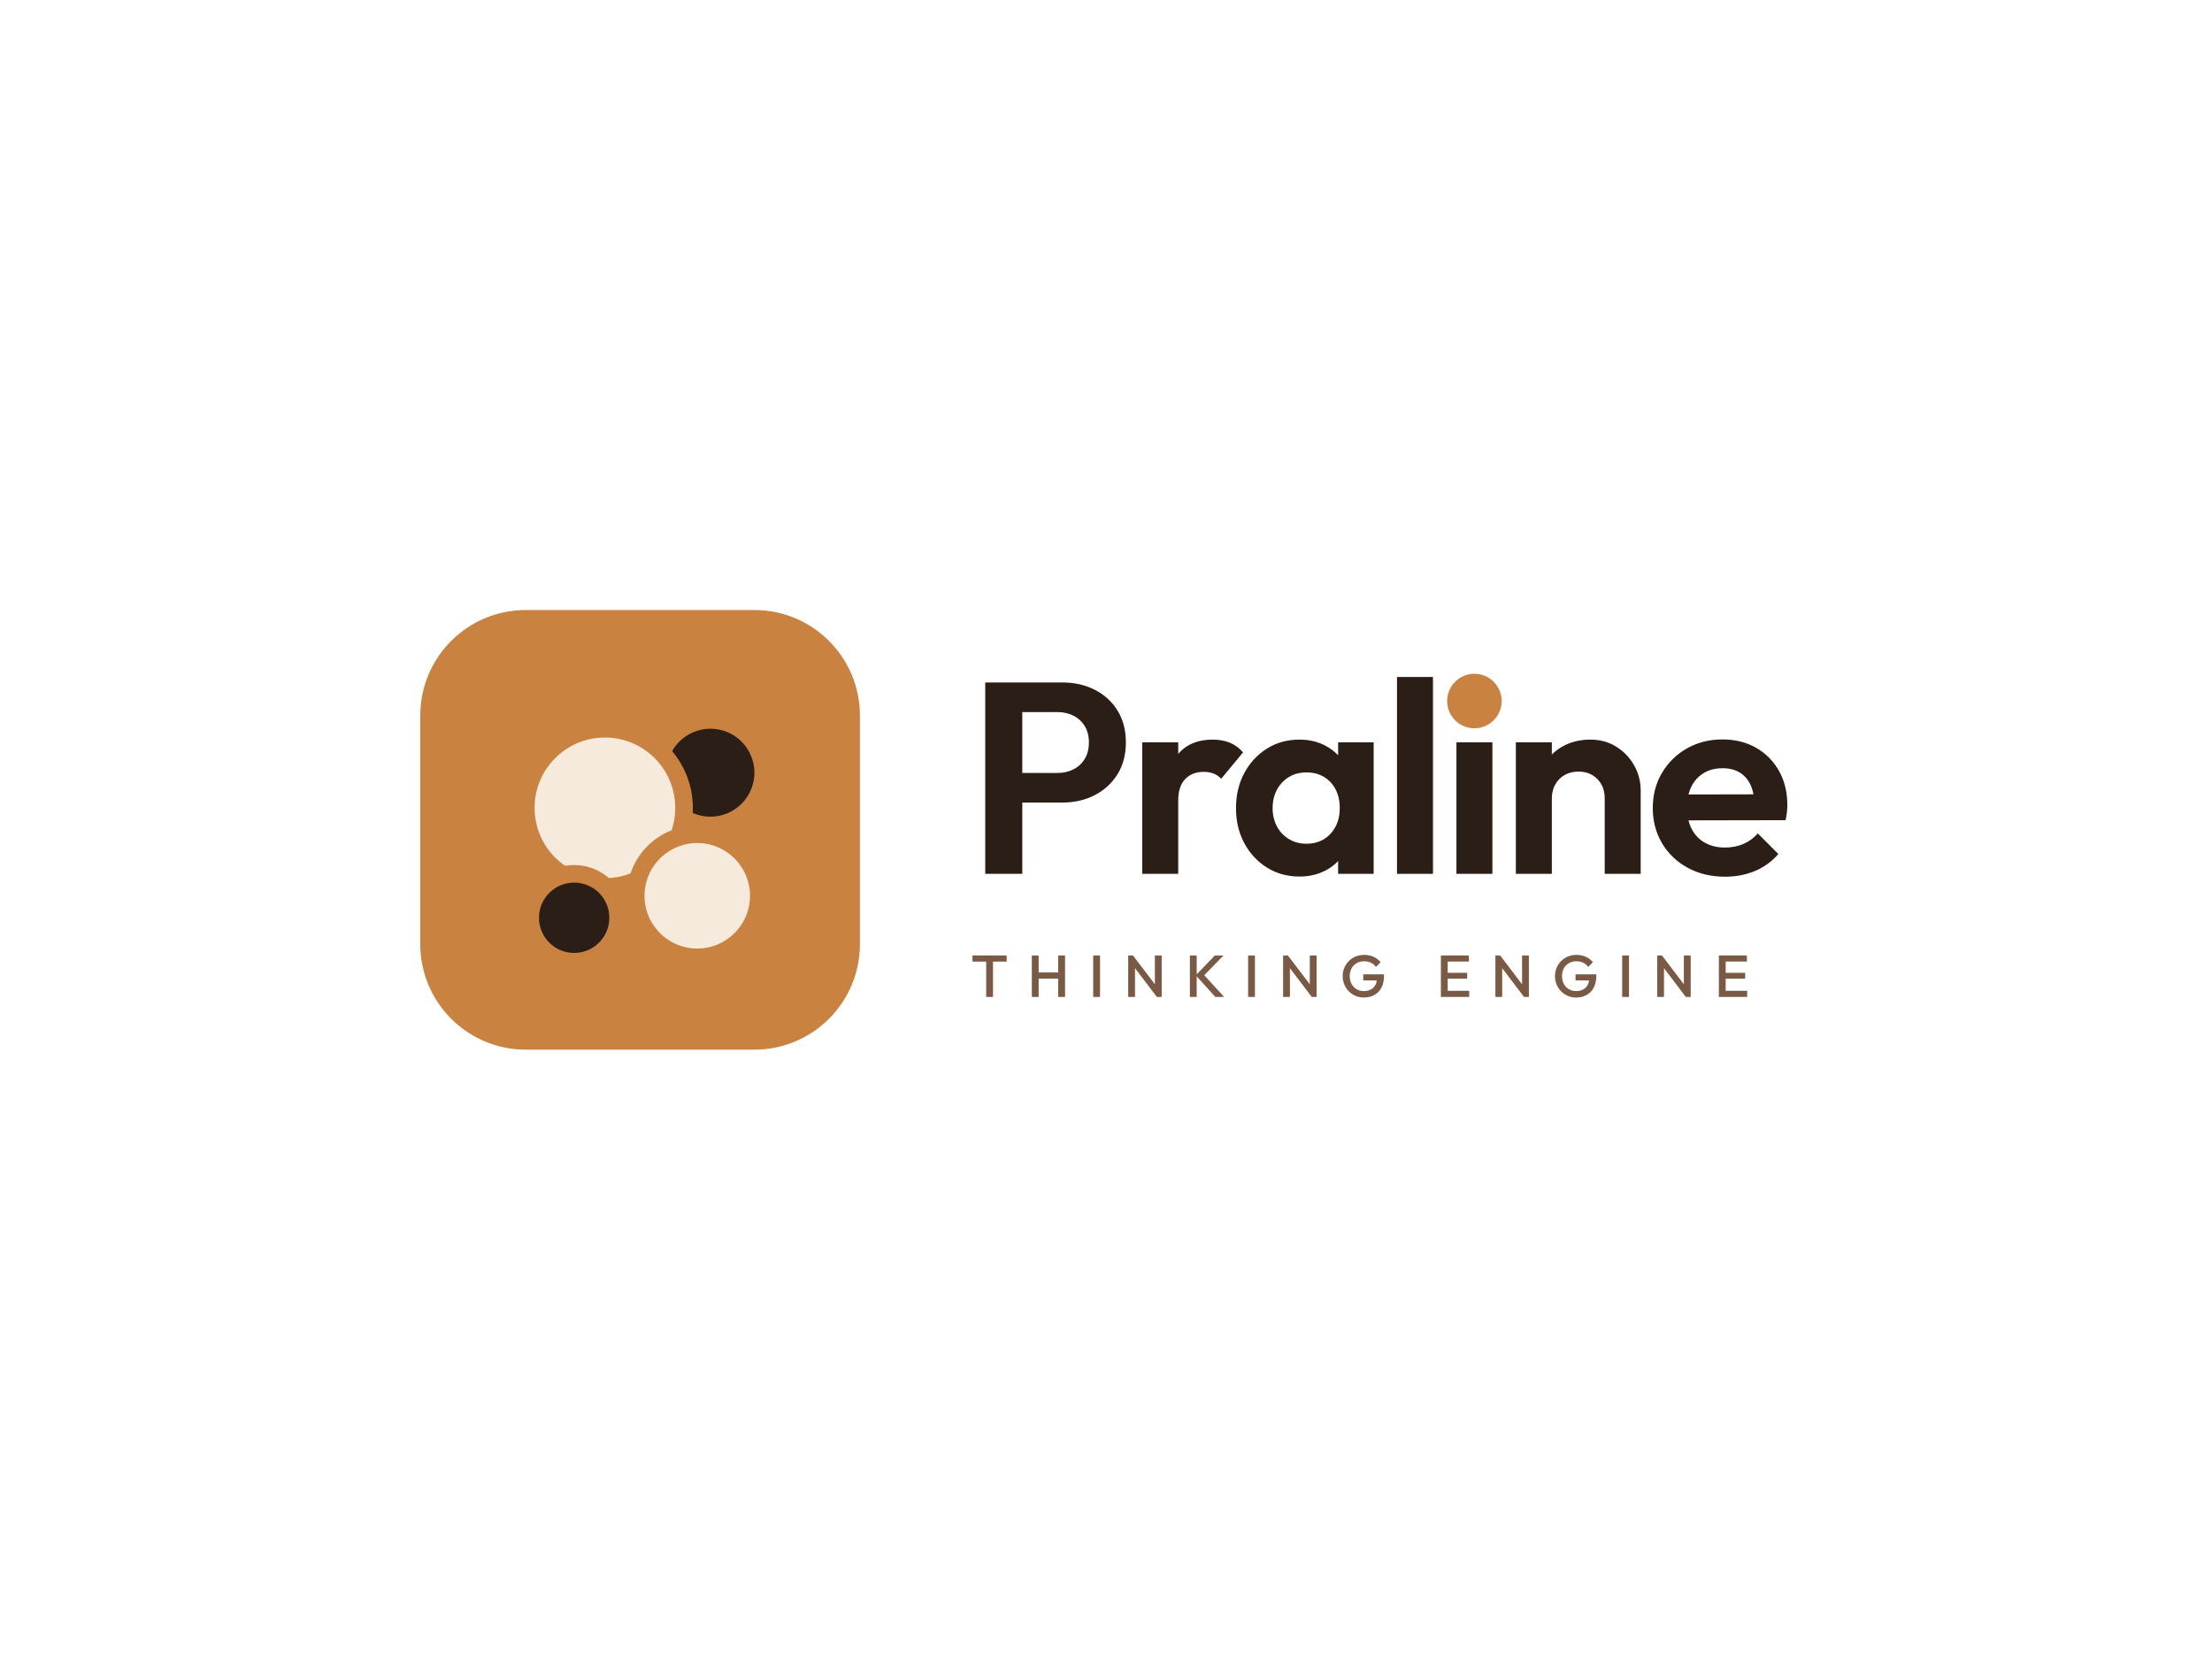
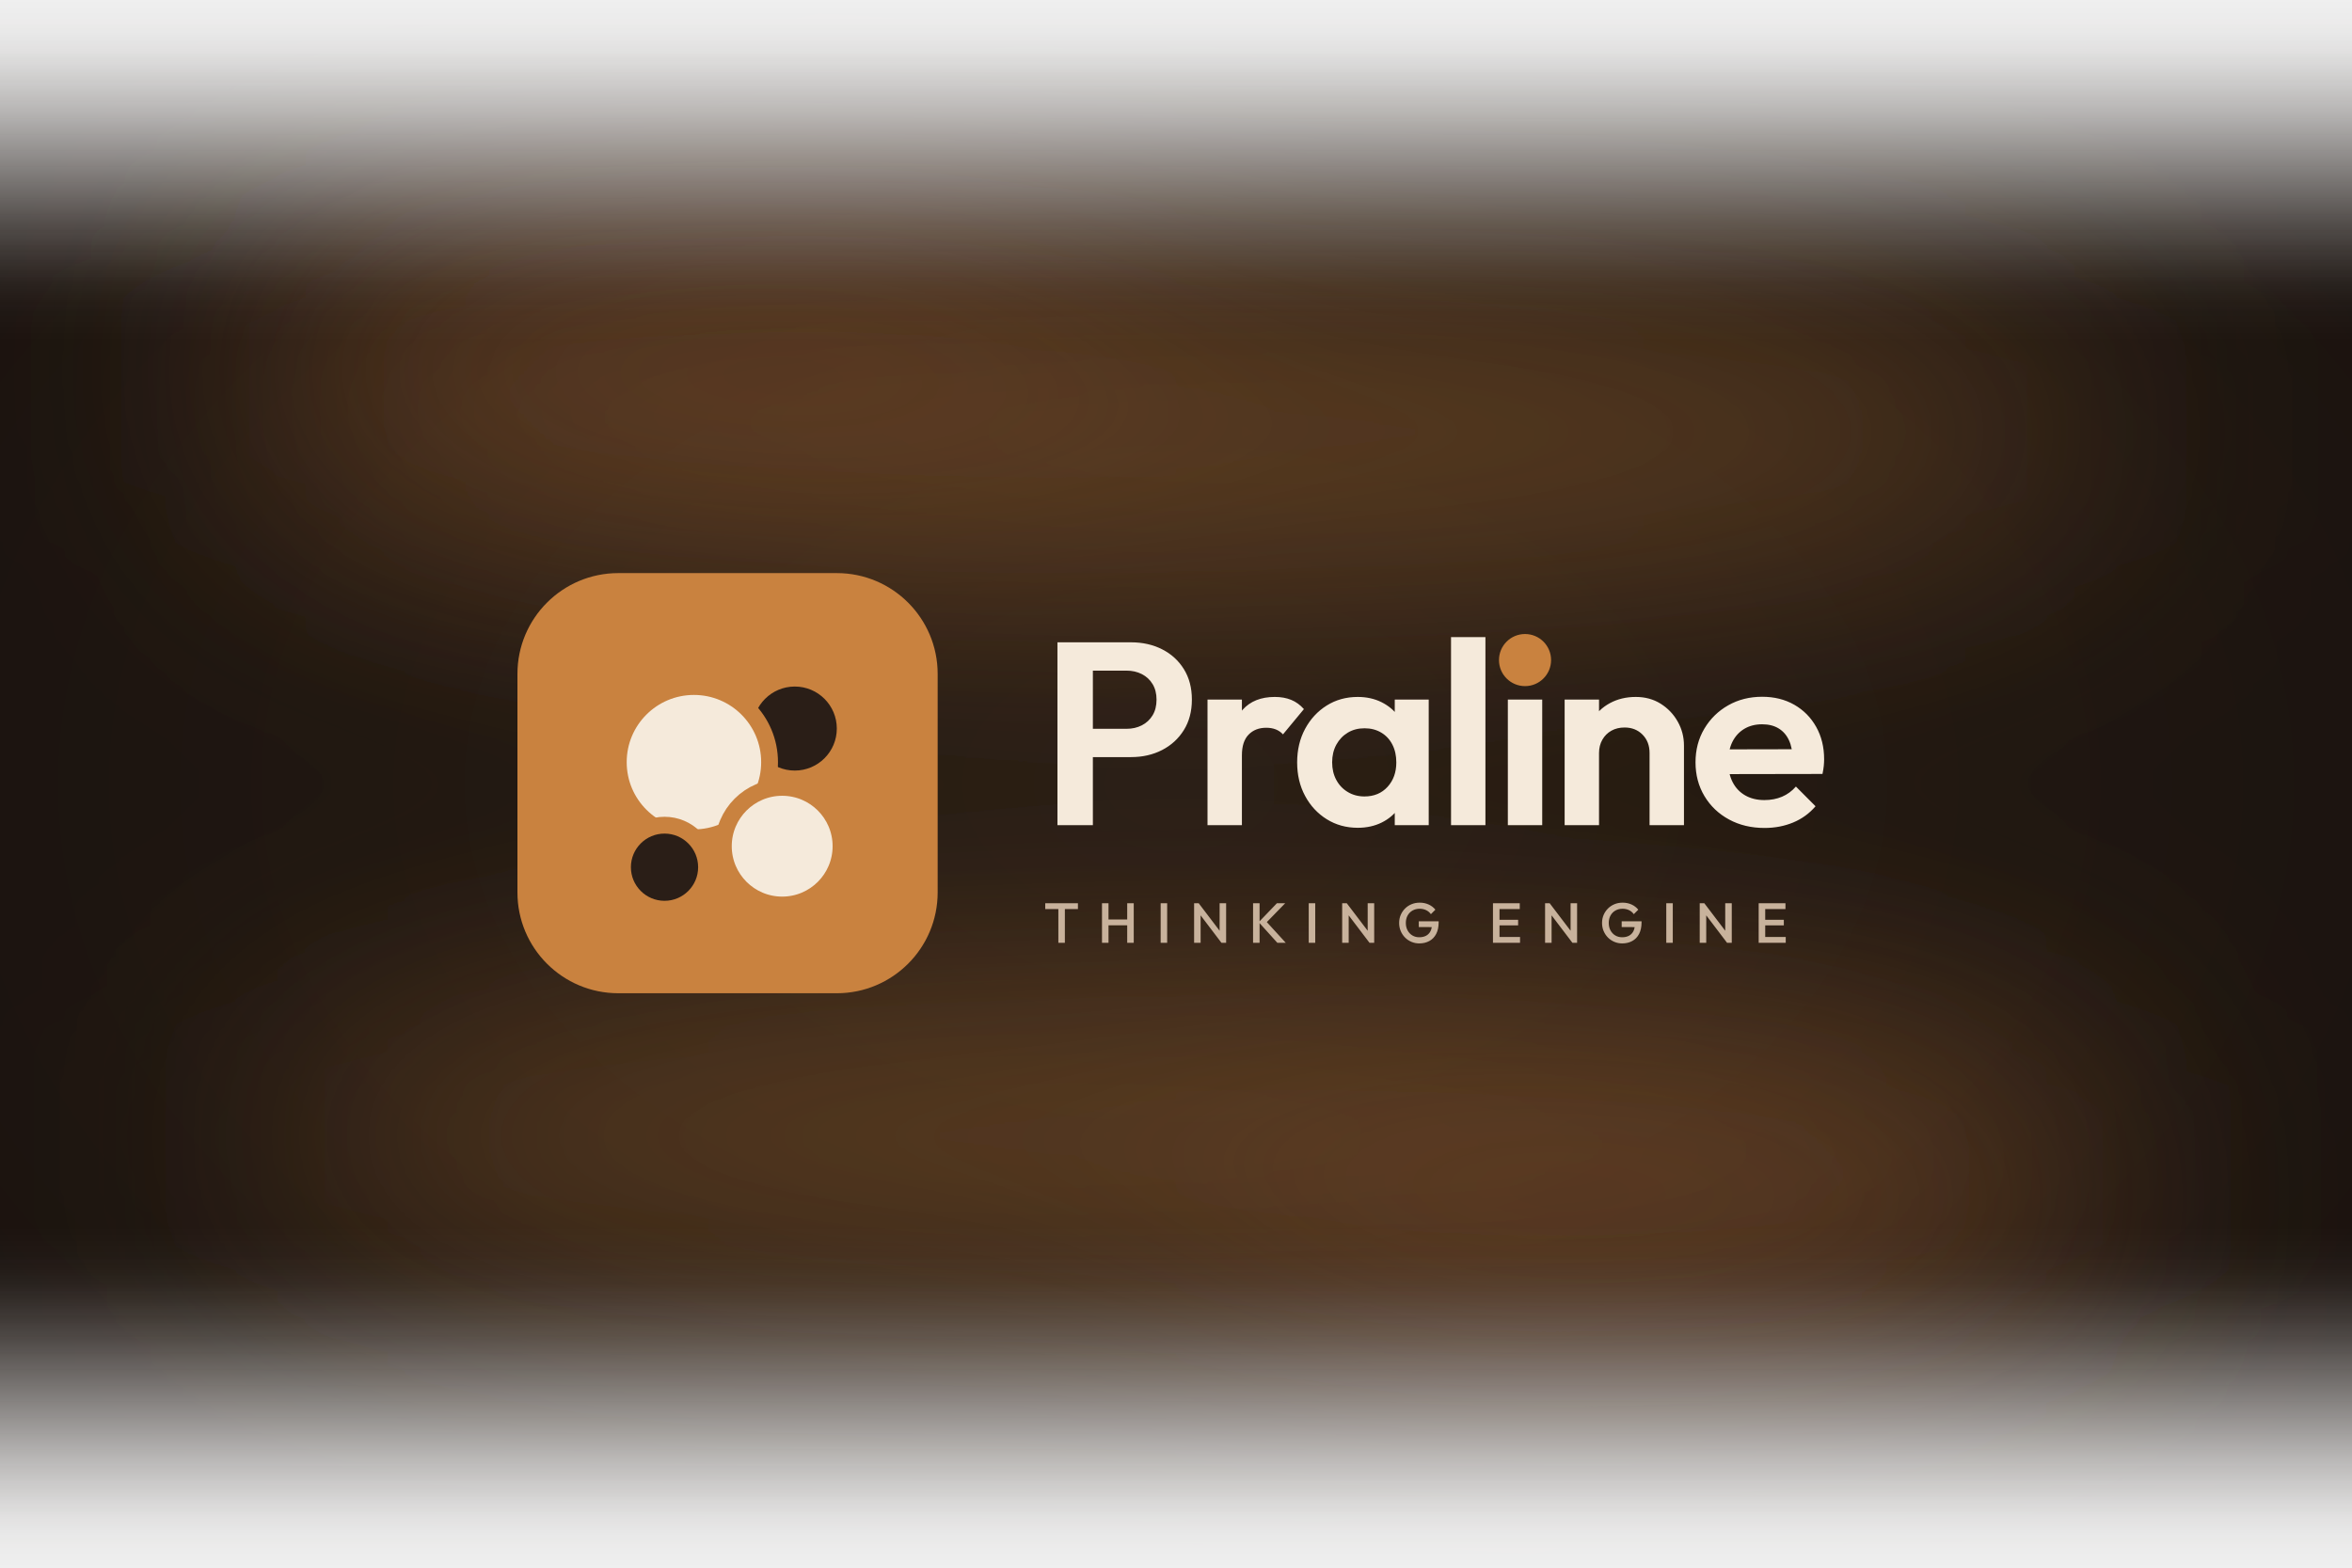
- <svg xmlns="http://www.w3.org/2000/svg" viewBox="0 0 1600 1200" width="1600" height="1200" role="img" aria-label="Praline — Thinking Engine">
-   <rect width="1600" height="1200" fill="#fff" />
-   <g transform="translate(304 441.25) scale(1.59)">
+ <svg xmlns="http://www.w3.org/2000/svg" viewBox="0 0 1500 1000" width="1500" height="1000" role="img" aria-label="Praline — Thinking Engine">
+   <defs>
+     <linearGradient id="g" x1="0" y1="0" x2="0" y2="1">
+       <stop offset="0%" stop-color="#fff" stop-opacity="0" />
+       <stop offset="1.83%" stop-color="#fff" stop-opacity="0.02" />
+       <stop offset="3.67%" stop-color="#fff" stop-opacity="0.07" />
+       <stop offset="5.5%" stop-color="#fff" stop-opacity="0.16" />
+       <stop offset="7.33%" stop-color="#fff" stop-opacity="0.26" />
+       <stop offset="9.17%" stop-color="#fff" stop-opacity="0.38" />
+       <stop offset="11%" stop-color="#fff" stop-opacity="0.5" />
+       <stop offset="12.83%" stop-color="#fff" stop-opacity="0.62" />
+       <stop offset="14.67%" stop-color="#fff" stop-opacity="0.74" />
+       <stop offset="16.5%" stop-color="#fff" stop-opacity="0.84" />
+       <stop offset="18.33%" stop-color="#fff" stop-opacity="0.93" />
+       <stop offset="20.17%" stop-color="#fff" stop-opacity="0.98" />
+       <stop offset="22%" stop-color="#fff" stop-opacity="1" />
+       <stop offset="78%" stop-color="#fff" stop-opacity="1" />
+       <stop offset="79.83%" stop-color="#fff" stop-opacity="0.98" />
+       <stop offset="81.67%" stop-color="#fff" stop-opacity="0.93" />
+       <stop offset="83.5%" stop-color="#fff" stop-opacity="0.84" />
+       <stop offset="85.33%" stop-color="#fff" stop-opacity="0.74" />
+       <stop offset="87.17%" stop-color="#fff" stop-opacity="0.62" />
+       <stop offset="89%" stop-color="#fff" stop-opacity="0.5" />
+       <stop offset="90.83%" stop-color="#fff" stop-opacity="0.38" />
+       <stop offset="92.67%" stop-color="#fff" stop-opacity="0.26" />
+       <stop offset="94.5%" stop-color="#fff" stop-opacity="0.16" />
+       <stop offset="96.33%" stop-color="#fff" stop-opacity="0.07" />
+       <stop offset="98.17%" stop-color="#fff" stop-opacity="0.02" />
+       <stop offset="100%" stop-color="#fff" stop-opacity="0" />
+     </linearGradient>
+     <mask id="m" maskUnits="userSpaceOnUse" x="0" y="0" width="1500" height="1000">
+       <rect width="1500" height="1000" fill="url(#g)" />
+     </mask>
+     <filter id="b" x="-50%" y="-80%" width="200%" height="260%">
+       <feGaussianBlur stdDeviation="90" />
+     </filter>
+     <radialGradient id="v" cx="50%" cy="50%" r="60%">
+       <stop offset="0" stop-color="#241a14" />
+       <stop offset="1" stop-color="#1A130F" />
+     </radialGradient>
+   </defs>
+   <g mask="url(#m)">
+     <rect width="1500" height="1000" fill="url(#v)" />
+     <g filter="url(#b)">
+       <ellipse cx="750" cy="275.57" rx="600" ry="90" fill="#C9823F" opacity=".42" />
+       <ellipse cx="750" cy="724.43" rx="600" ry="90" fill="#C9823F" opacity=".42" />
+       <ellipse cx="450" cy="205.57" rx="300" ry="70" fill="#7A4A2A" opacity=".5" />
+       <ellipse cx="1050" cy="794.43" rx="300" ry="70" fill="#7A4A2A" opacity=".5" />
+     </g>
+   </g>
+   <g transform="translate(330 365.57) scale(1.34)">
    <g transform="translate(0 0) scale(2)">
      <rect width="100" height="100" rx="24" fill="#C9823F" />
      <circle cx="66" cy="37" r="12" fill="#2A1E17" stroke="#C9823F" stroke-width="4" />
      <circle cx="42" cy="45" r="18" fill="#F5EADB" stroke="#C9823F" stroke-width="4" />
      <circle cx="63" cy="65" r="14" fill="#F5EADB" stroke="#C9823F" stroke-width="4" />
      <circle cx="35" cy="70" r="10" fill="#2A1E17" stroke="#C9823F" stroke-width="4" />
    </g>
-     <path fill="#2A1E17" d="M269.53 87.59V74.12H289.91Q293.92 74.12 297.17 72.47Q300.41 70.81 302.29 67.71Q304.17 64.61 304.17 60.23Q304.17 55.93 302.29 52.83Q300.41 49.73 297.17 48.08Q293.92 46.43 289.91 46.43H269.53V32.95H292.06Q300.25 32.95 306.8 36.26Q313.35 39.57 317.17 45.7Q320.99 51.84 320.99 60.23Q320.99 68.58 317.17 74.72Q313.35 80.86 306.8 84.23Q300.25 87.59 292.06 87.59ZM257.01 120V32.95H273.87V120Z M328.43 120V60.19H344.8V120ZM344.8 86.73 338.11 81.97Q339.68 71.19 345.13 65.07Q350.59 58.95 360.47 58.95Q364.85 58.95 368.24 60.34Q371.63 61.72 374.31 64.74L364.35 76.77Q362.91 75.19 360.92 74.41Q358.94 73.62 356.38 73.62Q351.17 73.62 347.99 76.89Q344.8 80.15 344.8 86.73Z M399.94 121.24Q391.72 121.24 385.19 117.17Q378.65 113.1 374.87 106.07Q371.09 99.04 371.09 90.12Q371.09 81.19 374.87 74.16Q378.65 67.13 385.16 63.04Q391.67 58.95 399.94 58.95Q406.22 58.95 411.25 61.45Q416.27 63.95 419.41 68.35Q422.55 72.76 422.92 78.46V101.73Q422.55 107.39 419.47 111.82Q416.39 116.24 411.33 118.74Q406.27 121.24 399.94 121.24ZM403.12 106.32Q409.94 106.32 414.12 101.75Q418.29 97.18 418.29 90.12Q418.29 85.28 416.41 81.62Q414.53 77.96 411.1 75.92Q407.67 73.87 403.17 73.87Q398.66 73.87 395.21 75.94Q391.76 78.01 389.75 81.66Q387.75 85.32 387.75 90.07Q387.75 94.79 389.71 98.44Q391.67 102.1 395.19 104.21Q398.7 106.32 403.12 106.32ZM417.55 120V103.88L420.15 89.33L417.55 74.82V60.19H433.71V120Z M444.33 120V30.47H460.7V120Z M471.37 120V60.19H487.73V120Z M538.82 120V85.65Q538.82 80.28 535.47 76.89Q532.13 73.5 526.92 73.5Q523.36 73.5 520.63 75.03Q517.91 76.56 516.34 79.33Q514.77 82.1 514.77 85.65L508.36 82.39Q508.36 75.44 511.42 70.15Q514.48 64.86 519.93 61.91Q525.39 58.95 532.25 58.95Q538.95 58.95 544.09 62.17Q549.24 65.4 552.21 70.67Q555.19 75.94 555.19 82.1V120ZM498.4 120V60.19H514.77V120Z M593.55 121.32Q584.08 121.32 576.64 117.29Q569.2 113.26 564.94 106.15Q560.69 99.04 560.69 90.07Q560.69 81.15 564.88 74.08Q569.08 67.01 576.25 62.94Q583.42 58.87 592.39 58.87Q601.07 58.87 607.7 62.67Q614.34 66.47 618.12 73.21Q621.9 79.95 621.9 88.59Q621.9 90.07 621.74 91.75Q621.57 93.42 621.12 95.61L569.9 95.7V83.92L613.76 83.83L606.94 88.67Q606.86 83.21 605.16 79.56Q603.47 75.9 600.24 73.93Q597.02 71.97 592.39 71.97Q587.51 71.97 583.87 74.16Q580.24 76.35 578.25 80.32Q576.27 84.29 576.27 89.87Q576.27 95.49 578.38 99.56Q580.49 103.63 584.37 105.84Q588.26 108.05 593.46 108.05Q598.09 108.05 601.88 106.44Q605.66 104.83 608.47 101.61L617.81 110.99Q613.43 116.11 607.17 118.72Q600.9 121.32 593.55 121.32Z" />
+     <path fill="#F5EADB" d="M269.53 87.59V74.12H289.91Q293.92 74.12 297.17 72.47Q300.41 70.81 302.29 67.71Q304.17 64.61 304.17 60.23Q304.17 55.93 302.29 52.83Q300.41 49.73 297.17 48.08Q293.92 46.43 289.91 46.43H269.53V32.95H292.06Q300.25 32.95 306.8 36.26Q313.35 39.57 317.17 45.7Q320.99 51.84 320.99 60.23Q320.99 68.58 317.17 74.72Q313.35 80.86 306.8 84.23Q300.25 87.59 292.06 87.59ZM257.01 120V32.95H273.87V120Z M328.43 120V60.19H344.8V120ZM344.8 86.73 338.11 81.97Q339.68 71.19 345.13 65.07Q350.59 58.95 360.47 58.95Q364.85 58.95 368.24 60.34Q371.63 61.72 374.31 64.74L364.35 76.77Q362.91 75.19 360.92 74.41Q358.94 73.62 356.38 73.62Q351.17 73.62 347.99 76.89Q344.8 80.15 344.8 86.73Z M399.94 121.24Q391.72 121.24 385.19 117.17Q378.65 113.1 374.87 106.07Q371.09 99.04 371.09 90.12Q371.09 81.19 374.87 74.16Q378.65 67.13 385.16 63.04Q391.67 58.95 399.94 58.95Q406.22 58.95 411.25 61.45Q416.27 63.95 419.41 68.35Q422.55 72.76 422.92 78.46V101.73Q422.55 107.39 419.47 111.82Q416.39 116.24 411.33 118.74Q406.27 121.24 399.94 121.24ZM403.12 106.32Q409.94 106.32 414.12 101.75Q418.29 97.18 418.29 90.12Q418.29 85.28 416.41 81.62Q414.53 77.96 411.1 75.92Q407.67 73.87 403.17 73.87Q398.66 73.87 395.21 75.94Q391.76 78.01 389.75 81.66Q387.75 85.32 387.75 90.07Q387.75 94.79 389.71 98.44Q391.67 102.1 395.19 104.21Q398.7 106.32 403.12 106.32ZM417.55 120V103.88L420.15 89.33L417.55 74.82V60.19H433.71V120Z M444.33 120V30.47H460.7V120Z M471.37 120V60.19H487.73V120Z M538.82 120V85.65Q538.82 80.28 535.47 76.89Q532.13 73.5 526.92 73.5Q523.36 73.5 520.63 75.03Q517.91 76.56 516.34 79.33Q514.77 82.1 514.77 85.65L508.36 82.39Q508.36 75.44 511.42 70.15Q514.48 64.86 519.93 61.91Q525.39 58.95 532.25 58.95Q538.95 58.95 544.09 62.17Q549.24 65.4 552.21 70.67Q555.19 75.94 555.19 82.1V120ZM498.4 120V60.19H514.77V120Z M593.55 121.32Q584.08 121.32 576.64 117.29Q569.2 113.26 564.94 106.15Q560.69 99.04 560.69 90.07Q560.69 81.15 564.88 74.08Q569.08 67.01 576.25 62.94Q583.42 58.87 592.39 58.87Q601.07 58.87 607.7 62.67Q614.34 66.47 618.12 73.21Q621.9 79.95 621.9 88.59Q621.9 90.07 621.74 91.75Q621.57 93.42 621.12 95.61L569.9 95.7V83.92L613.76 83.83L606.94 88.67Q606.86 83.21 605.16 79.56Q603.47 75.9 600.24 73.93Q597.02 71.97 592.39 71.97Q587.51 71.97 583.87 74.16Q580.24 76.35 578.25 80.32Q576.27 84.29 576.27 89.87Q576.27 95.49 578.38 99.56Q580.49 103.63 584.37 105.84Q588.26 108.05 593.46 108.05Q598.09 108.05 601.88 106.44Q605.66 104.83 608.47 101.61L617.81 110.99Q613.43 116.11 607.17 118.72Q600.9 121.32 593.55 121.32Z" />
    <circle cx="479.55" cy="41.4" r="12.4" fill="#C9823F" />
-     <path fill="#7A5A44" d="M257.44 176V157.6H260.54V176ZM251.2 159.94V157.15H266.76V159.94Z M278.21 176V157.15H281.31V176ZM290.21 176V157.15H293.32V176ZM280.21 167.66V164.88H291.09V167.66Z M306.13 176V157.15H309.23V176Z M322.05 176V157.15H324.23L325.15 160.38V176ZM335.07 176 323.66 160.96 324.23 157.15 335.66 172.18ZM335.07 176 334.19 172.88V157.15H337.29V176Z M361.68 176 352.8 166.17 361.47 157.15H365.41L355.94 166.87V165.35L365.68 176ZM350.11 176V157.15H353.21V176Z M376.6 176V157.15H379.7V176Z M392.52 176V157.15H394.7L395.62 160.38V176ZM405.54 176 394.13 160.96 394.7 157.15 406.13 172.18ZM405.54 176 404.66 172.88V157.15H407.76V176Z M429.23 176.28Q427.22 176.28 425.47 175.53Q423.72 174.78 422.42 173.46Q421.11 172.13 420.37 170.36Q419.63 168.59 419.63 166.55Q419.63 164.51 420.37 162.75Q421.12 161 422.45 159.67Q423.77 158.34 425.56 157.61Q427.34 156.88 429.42 156.88Q431.73 156.88 433.66 157.75Q435.59 158.62 436.88 160.22L434.75 162.36Q433.85 161.1 432.46 160.44Q431.07 159.78 429.4 159.78Q427.47 159.78 425.98 160.64Q424.49 161.5 423.65 163.03Q422.82 164.55 422.82 166.55Q422.82 168.57 423.66 170.1Q424.49 171.63 425.93 172.49Q427.36 173.35 429.2 173.35Q431.07 173.35 432.43 172.64Q433.78 171.92 434.52 170.54Q435.25 169.16 435.25 167.16L437.21 168.53L428.98 168.49V165.74H438.44V166.2Q438.44 169.52 437.26 171.77Q436.09 174.01 434 175.14Q431.92 176.28 429.23 176.28Z M464.29 176V157.15H467.4V176ZM466.52 176V173.23H477.17V176ZM466.52 167.69V165.04H476.26V167.69ZM466.52 159.92V157.15H477.04V159.92Z M489.09 176V157.15H491.27L492.19 160.38V176ZM502.11 176 490.7 160.96 491.27 157.15 502.7 172.18ZM502.11 176 501.23 172.88V157.15H504.33V176Z M525.8 176.28Q523.79 176.28 522.04 175.53Q520.29 174.78 518.99 173.46Q517.68 172.13 516.94 170.36Q516.2 168.59 516.2 166.55Q516.2 164.51 516.94 162.75Q517.69 161 519.02 159.67Q520.35 158.34 522.13 157.61Q523.91 156.88 525.99 156.88Q528.3 156.88 530.23 157.75Q532.16 158.62 533.45 160.22L531.32 162.36Q530.42 161.1 529.03 160.44Q527.64 159.78 525.97 159.78Q524.04 159.78 522.55 160.64Q521.06 161.5 520.22 163.03Q519.39 164.55 519.39 166.55Q519.39 168.57 520.23 170.1Q521.07 171.63 522.5 172.49Q523.93 173.35 525.77 173.35Q527.64 173.35 529 172.64Q530.35 171.92 531.09 170.54Q531.82 169.16 531.82 167.16L533.78 168.53L525.55 168.49V165.74H535.01V166.2Q535.01 169.52 533.83 171.77Q532.66 174.01 530.57 175.14Q528.49 176.28 525.8 176.28Z M546.77 176V157.15H549.87V176Z M562.69 176V157.15H564.87L565.79 160.38V176ZM575.71 176 564.3 160.96 564.87 157.15 576.3 172.18ZM575.71 176 574.83 172.88V157.15H577.94V176Z M590.75 176V157.15H593.86V176ZM592.98 176V173.23H603.63V176ZM592.98 167.69V165.04H602.72V167.69ZM592.98 159.92V157.15H603.5V159.92Z" />
+     <path fill="#C8B29C" d="M257.44 176V157.6H260.54V176ZM251.2 159.94V157.15H266.76V159.94Z M278.21 176V157.15H281.31V176ZM290.21 176V157.15H293.32V176ZM280.21 167.66V164.88H291.09V167.66Z M306.13 176V157.15H309.23V176Z M322.05 176V157.15H324.23L325.15 160.38V176ZM335.07 176 323.66 160.96 324.23 157.15 335.66 172.18ZM335.07 176 334.19 172.88V157.15H337.29V176Z M361.68 176 352.8 166.17 361.47 157.15H365.41L355.94 166.87V165.35L365.68 176ZM350.11 176V157.15H353.21V176Z M376.6 176V157.15H379.7V176Z M392.52 176V157.15H394.7L395.62 160.38V176ZM405.54 176 394.13 160.96 394.7 157.15 406.13 172.18ZM405.54 176 404.66 172.88V157.15H407.76V176Z M429.23 176.28Q427.22 176.28 425.47 175.53Q423.72 174.78 422.42 173.46Q421.11 172.13 420.37 170.36Q419.63 168.59 419.63 166.55Q419.63 164.51 420.37 162.75Q421.12 161 422.45 159.67Q423.77 158.34 425.56 157.61Q427.34 156.88 429.42 156.88Q431.73 156.88 433.66 157.75Q435.59 158.62 436.88 160.22L434.75 162.36Q433.85 161.1 432.46 160.44Q431.07 159.78 429.4 159.78Q427.47 159.78 425.98 160.64Q424.49 161.5 423.65 163.03Q422.82 164.55 422.82 166.55Q422.82 168.57 423.66 170.1Q424.49 171.63 425.93 172.49Q427.36 173.35 429.2 173.35Q431.07 173.35 432.43 172.64Q433.78 171.92 434.52 170.54Q435.25 169.16 435.25 167.16L437.21 168.53L428.98 168.49V165.74H438.44V166.2Q438.44 169.52 437.26 171.77Q436.09 174.01 434 175.14Q431.92 176.28 429.23 176.28Z M464.29 176V157.15H467.4V176ZM466.52 176V173.23H477.17V176ZM466.52 167.69V165.04H476.26V167.69ZM466.52 159.92V157.15H477.04V159.92Z M489.09 176V157.15H491.27L492.19 160.38V176ZM502.11 176 490.7 160.96 491.27 157.15 502.7 172.18ZM502.11 176 501.23 172.88V157.15H504.33V176Z M525.8 176.28Q523.79 176.28 522.04 175.53Q520.29 174.78 518.99 173.46Q517.68 172.13 516.94 170.36Q516.2 168.59 516.2 166.55Q516.2 164.51 516.94 162.75Q517.69 161 519.02 159.67Q520.35 158.34 522.13 157.61Q523.91 156.88 525.99 156.88Q528.3 156.88 530.23 157.75Q532.16 158.62 533.45 160.22L531.32 162.36Q530.42 161.1 529.03 160.44Q527.64 159.78 525.97 159.78Q524.04 159.78 522.55 160.64Q521.06 161.5 520.22 163.03Q519.39 164.55 519.39 166.55Q519.39 168.57 520.23 170.1Q521.07 171.63 522.5 172.49Q523.93 173.35 525.77 173.35Q527.64 173.35 529 172.64Q530.35 171.92 531.09 170.54Q531.82 169.16 531.82 167.16L533.78 168.53L525.55 168.49V165.74H535.01V166.2Q535.01 169.52 533.83 171.77Q532.66 174.01 530.57 175.14Q528.49 176.28 525.8 176.28Z M546.77 176V157.15H549.87V176Z M562.69 176V157.15H564.87L565.79 160.38V176ZM575.71 176 564.3 160.96 564.87 157.15 576.3 172.18ZM575.71 176 574.83 172.88V157.15H577.94V176Z M590.75 176V157.15H593.86V176ZM592.98 176V173.23H603.63V176ZM592.98 167.69V165.04H602.72V167.69ZM592.98 159.92V157.15H603.5V159.92Z" />
  </g>
</svg>
